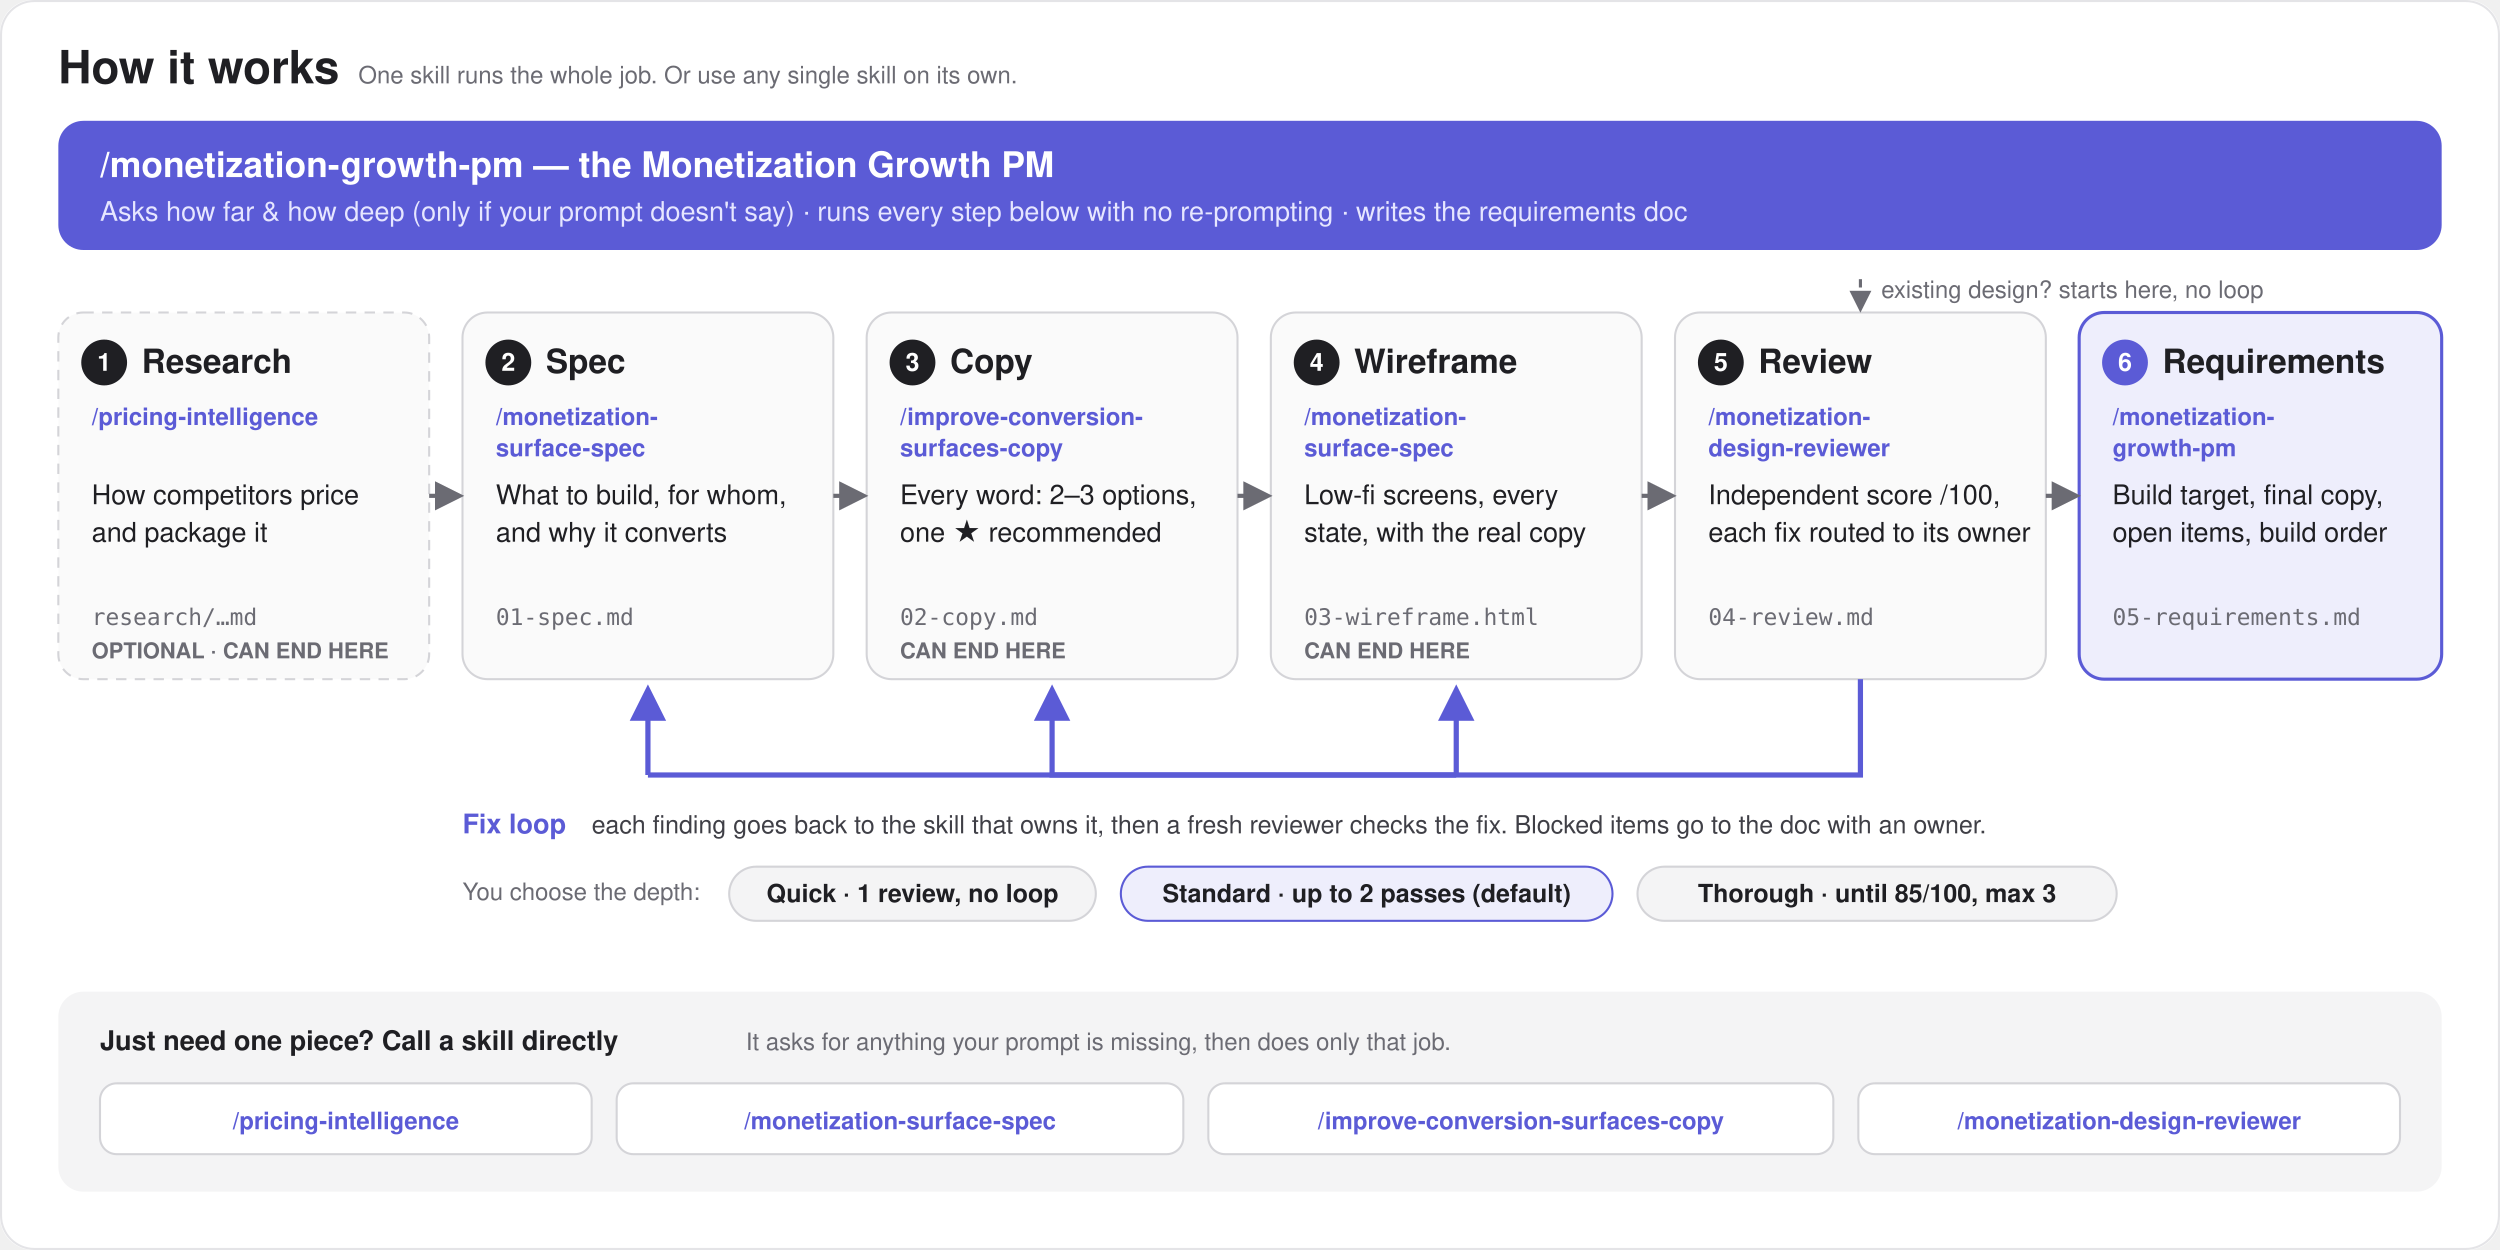
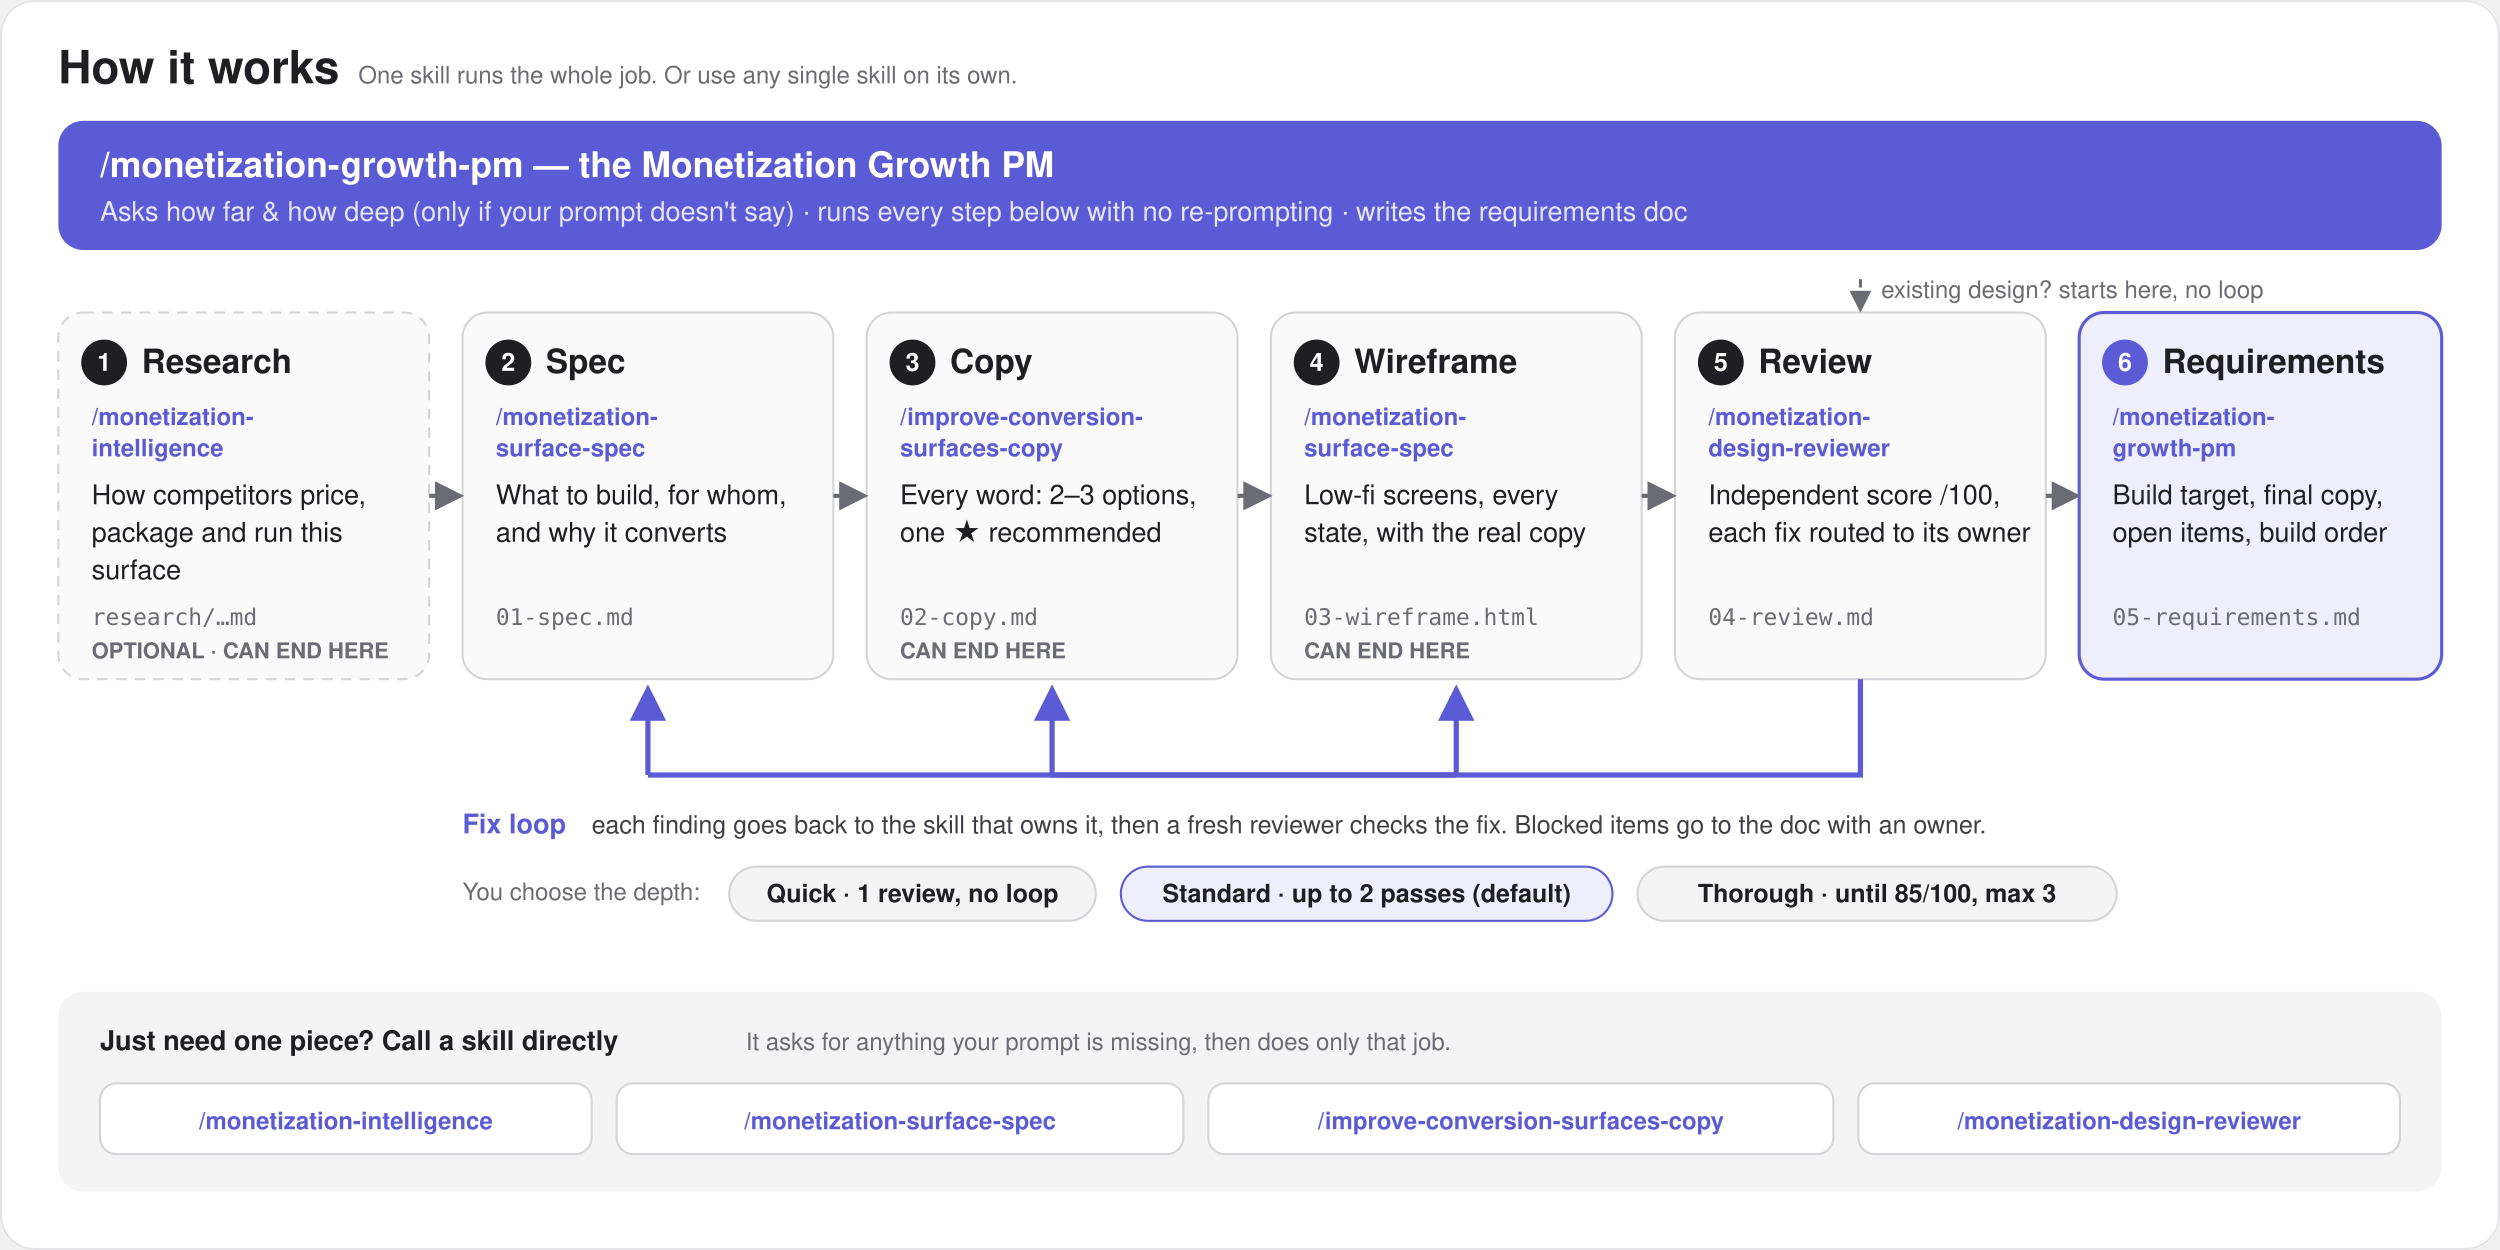
<svg xmlns="http://www.w3.org/2000/svg" viewBox="0 0 1200 600" width="1200" height="600" role="img" aria-labelledby="t d">
  <defs>
    <marker id="arr" viewBox="0 0 10 10" refX="8" refY="5" markerWidth="7" markerHeight="7" orient="auto-start-reverse">
      <path d="M0,0 L10,5 L0,10 z" fill="#6b6b73" />
    </marker>
    <marker id="arrA" viewBox="0 0 10 10" refX="8" refY="5" markerWidth="7" markerHeight="7" orient="auto-start-reverse">
      <path d="M0,0 L10,5 L0,10 z" fill="#5b5bd6" />
    </marker>
    <style>
      text{font-family:-apple-system,BlinkMacSystemFont,"Segoe UI",Helvetica,Arial,sans-serif;fill:#1f1f23}
      .h1{font-size:22px;font-weight:700}
      .band{font-size:17px;font-weight:700;fill:#fff}
      .bandsub{font-size:13px;fill:#e6e6ff}
      .n{font-size:12px;font-weight:700;fill:#fff}
      .step{font-size:16px;font-weight:700}
      .skill{font-size:11.5px;fill:#5b5bd6;font-weight:600}
      .role{font-size:13px}
      .file{font-size:11px;fill:#6b6b73;font-family:ui-monospace,SFMono-Regular,Menlo,monospace}
      .tag{font-size:10.5px;font-weight:600;fill:#6b6b73}
      .loop{font-size:13px;font-weight:700;fill:#5b5bd6}
      .loopsub{font-size:12px;fill:#3f3f46}
      .pill{font-size:12px;font-weight:600}
      .strip{font-size:13px;font-weight:700}
      .note{font-size:11.5px;fill:#6b6b73}
    </style>
  </defs>
  <rect x="0" y="0" width="1200" height="600" rx="16" fill="#ffffff" />
  <rect x="0.5" y="0.5" width="1199" height="599" rx="16" fill="none" stroke="#e4e4e7" />
  <text x="28" y="40" class="h1">How it works</text>
  <text x="172" y="40" class="note">One skill runs the whole job. Or use any single skill on its own.</text>
  <rect x="28" y="58" width="1144" height="62" rx="12" fill="#5b5bd6" />
  <text x="48" y="85" class="band">/monetization-growth-pm — the Monetization Growth PM</text>
  <text x="48" y="106" class="bandsub">Asks how far &amp; how deep (only if your prompt doesn't say) · runs every step below with no re-prompting · writes the requirements doc</text>
  <g>
    <rect x="28" y="150" width="178" height="176" rx="12" fill="#fafafa" stroke="#d4d4d8" stroke-dasharray="5 4" />
    <circle cx="50" cy="174" r="11" fill="#1f1f23" />
    <text x="50" y="178" class="n" text-anchor="middle">1</text>
    <text x="68" y="179" class="step">Research</text>
-     <text x="44" y="204" class="skill">/pricing-intelligence</text>
-     <text x="44" y="242" class="role">How competitors price</text>
-     <text x="44" y="260" class="role">and package it</text>
+     <text x="44" y="204" class="skill">/monetization-</text>
+     <text x="44" y="219" class="skill">intelligence</text>
+     <text x="44" y="242" class="role">How competitors price,</text>
+     <text x="44" y="260" class="role">package and run this</text>
+     <text x="44" y="278" class="role">surface</text>
    <text x="44" y="300" class="file">research/…md</text>
    <text x="44" y="316" class="tag">OPTIONAL · CAN END HERE</text>
    <rect x="222" y="150" width="178" height="176" rx="12" fill="#fafafa" stroke="#d4d4d8" />
    <circle cx="244" cy="174" r="11" fill="#1f1f23" />
    <text x="244" y="178" class="n" text-anchor="middle">2</text>
    <text x="262" y="179" class="step">Spec</text>
    <text x="238" y="204" class="skill">/monetization-</text>
    <text x="238" y="219" class="skill">surface-spec</text>
    <text x="238" y="242" class="role">What to build, for whom,</text>
    <text x="238" y="260" class="role">and why it converts</text>
    <text x="238" y="300" class="file">01-spec.md</text>
    <rect x="416" y="150" width="178" height="176" rx="12" fill="#fafafa" stroke="#d4d4d8" />
    <circle cx="438" cy="174" r="11" fill="#1f1f23" />
    <text x="438" y="178" class="n" text-anchor="middle">3</text>
    <text x="456" y="179" class="step">Copy</text>
    <text x="432" y="204" class="skill">/improve-conversion-</text>
    <text x="432" y="219" class="skill">surfaces-copy</text>
    <text x="432" y="242" class="role">Every word: 2–3 options,</text>
    <text x="432" y="260" class="role">one ★ recommended</text>
    <text x="432" y="300" class="file">02-copy.md</text>
    <text x="432" y="316" class="tag">CAN END HERE</text>
    <rect x="610" y="150" width="178" height="176" rx="12" fill="#fafafa" stroke="#d4d4d8" />
    <circle cx="632" cy="174" r="11" fill="#1f1f23" />
    <text x="632" y="178" class="n" text-anchor="middle">4</text>
    <text x="650" y="179" class="step">Wireframe</text>
    <text x="626" y="204" class="skill">/monetization-</text>
    <text x="626" y="219" class="skill">surface-spec</text>
    <text x="626" y="242" class="role">Low-fi screens, every</text>
    <text x="626" y="260" class="role">state, with the real copy</text>
    <text x="626" y="300" class="file">03-wireframe.html</text>
    <text x="626" y="316" class="tag">CAN END HERE</text>
    <rect x="804" y="150" width="178" height="176" rx="12" fill="#fafafa" stroke="#d4d4d8" />
    <circle cx="826" cy="174" r="11" fill="#1f1f23" />
    <text x="826" y="178" class="n" text-anchor="middle">5</text>
    <text x="844" y="179" class="step">Review</text>
    <text x="820" y="204" class="skill">/monetization-</text>
    <text x="820" y="219" class="skill">design-reviewer</text>
    <text x="820" y="242" class="role">Independent score /100,</text>
    <text x="820" y="260" class="role">each fix routed to its owner</text>
    <text x="820" y="300" class="file">04-review.md</text>
    <rect x="998" y="150" width="174" height="176" rx="12" fill="#eeeefc" stroke="#5b5bd6" stroke-width="1.5" />
    <circle cx="1020" cy="174" r="11" fill="#5b5bd6" />
    <text x="1020" y="178" class="n" text-anchor="middle">6</text>
    <text x="1038" y="179" class="step">Requirements</text>
    <text x="1014" y="204" class="skill">/monetization-</text>
    <text x="1014" y="219" class="skill">growth-pm</text>
    <text x="1014" y="242" class="role">Build target, final copy,</text>
    <text x="1014" y="260" class="role">open items, build order</text>
    <text x="1014" y="300" class="file">05-requirements.md</text>
  </g>
  <path d="M206,238 L220,238" stroke="#6b6b73" stroke-width="2" marker-end="url(#arr)" />
  <path d="M400,238 L414,238" stroke="#6b6b73" stroke-width="2" marker-end="url(#arr)" />
  <path d="M594,238 L608,238" stroke="#6b6b73" stroke-width="2" marker-end="url(#arr)" />
  <path d="M788,238 L802,238" stroke="#6b6b73" stroke-width="2" marker-end="url(#arr)" />
  <path d="M982,238 L996,238" stroke="#6b6b73" stroke-width="2" marker-end="url(#arr)" />
  <path d="M893,134 L893,148" stroke="#6b6b73" stroke-width="1.5" stroke-dasharray="4 3" marker-end="url(#arr)" />
  <text x="903" y="143" class="note">existing design? starts here, no loop</text>
  <path d="M893,326 L893,372 L505,372 L505,332" fill="none" stroke="#5b5bd6" stroke-width="2.5" marker-end="url(#arrA)" />
  <path d="M311,372 L699,372" fill="none" stroke="#5b5bd6" stroke-width="2.5" />
  <path d="M311,372 L311,332" fill="none" stroke="#5b5bd6" stroke-width="2.5" marker-end="url(#arrA)" />
  <path d="M699,372 L699,332" fill="none" stroke="#5b5bd6" stroke-width="2.5" marker-end="url(#arrA)" />
  <text x="222" y="400" class="loop">Fix loop</text>
  <text x="284" y="400" class="loopsub">each finding goes back to the skill that owns it, then a fresh reviewer checks the fix. Blocked items go to the doc with an owner.</text>
  <text x="222" y="432" class="note">You choose the depth:</text>
  <rect x="350" y="416" width="176" height="26" rx="13" fill="#f4f4f5" stroke="#d4d4d8" />
  <text x="438" y="433" class="pill" text-anchor="middle">Quick · 1 review, no loop</text>
  <rect x="538" y="416" width="236" height="26" rx="13" fill="#eeeefc" stroke="#5b5bd6" />
  <text x="656" y="433" class="pill" text-anchor="middle">Standard · up to 2 passes (default)</text>
  <rect x="786" y="416" width="230" height="26" rx="13" fill="#f4f4f5" stroke="#d4d4d8" />
  <text x="901" y="433" class="pill" text-anchor="middle">Thorough · until 85/100, max 3</text>
  <rect x="28" y="476" width="1144" height="96" rx="12" fill="#f4f4f5" />
  <text x="48" y="504" class="strip">Just need one piece? Call a skill directly</text>
  <text x="358" y="504" class="note">It asks for anything your prompt is missing, then does only that job.</text>
  <rect x="48" y="520" width="236" height="34" rx="8" fill="#fff" stroke="#d4d4d8" />
-   <text x="166" y="542" class="skill" text-anchor="middle">/pricing-intelligence</text>
+   <text x="166" y="542" class="skill" text-anchor="middle">/monetization-intelligence</text>
  <rect x="296" y="520" width="272" height="34" rx="8" fill="#fff" stroke="#d4d4d8" />
  <text x="432" y="542" class="skill" text-anchor="middle">/monetization-surface-spec</text>
  <rect x="580" y="520" width="300" height="34" rx="8" fill="#fff" stroke="#d4d4d8" />
  <text x="730" y="542" class="skill" text-anchor="middle">/improve-conversion-surfaces-copy</text>
  <rect x="892" y="520" width="260" height="34" rx="8" fill="#fff" stroke="#d4d4d8" />
  <text x="1022" y="542" class="skill" text-anchor="middle">/monetization-design-reviewer</text>
</svg>
